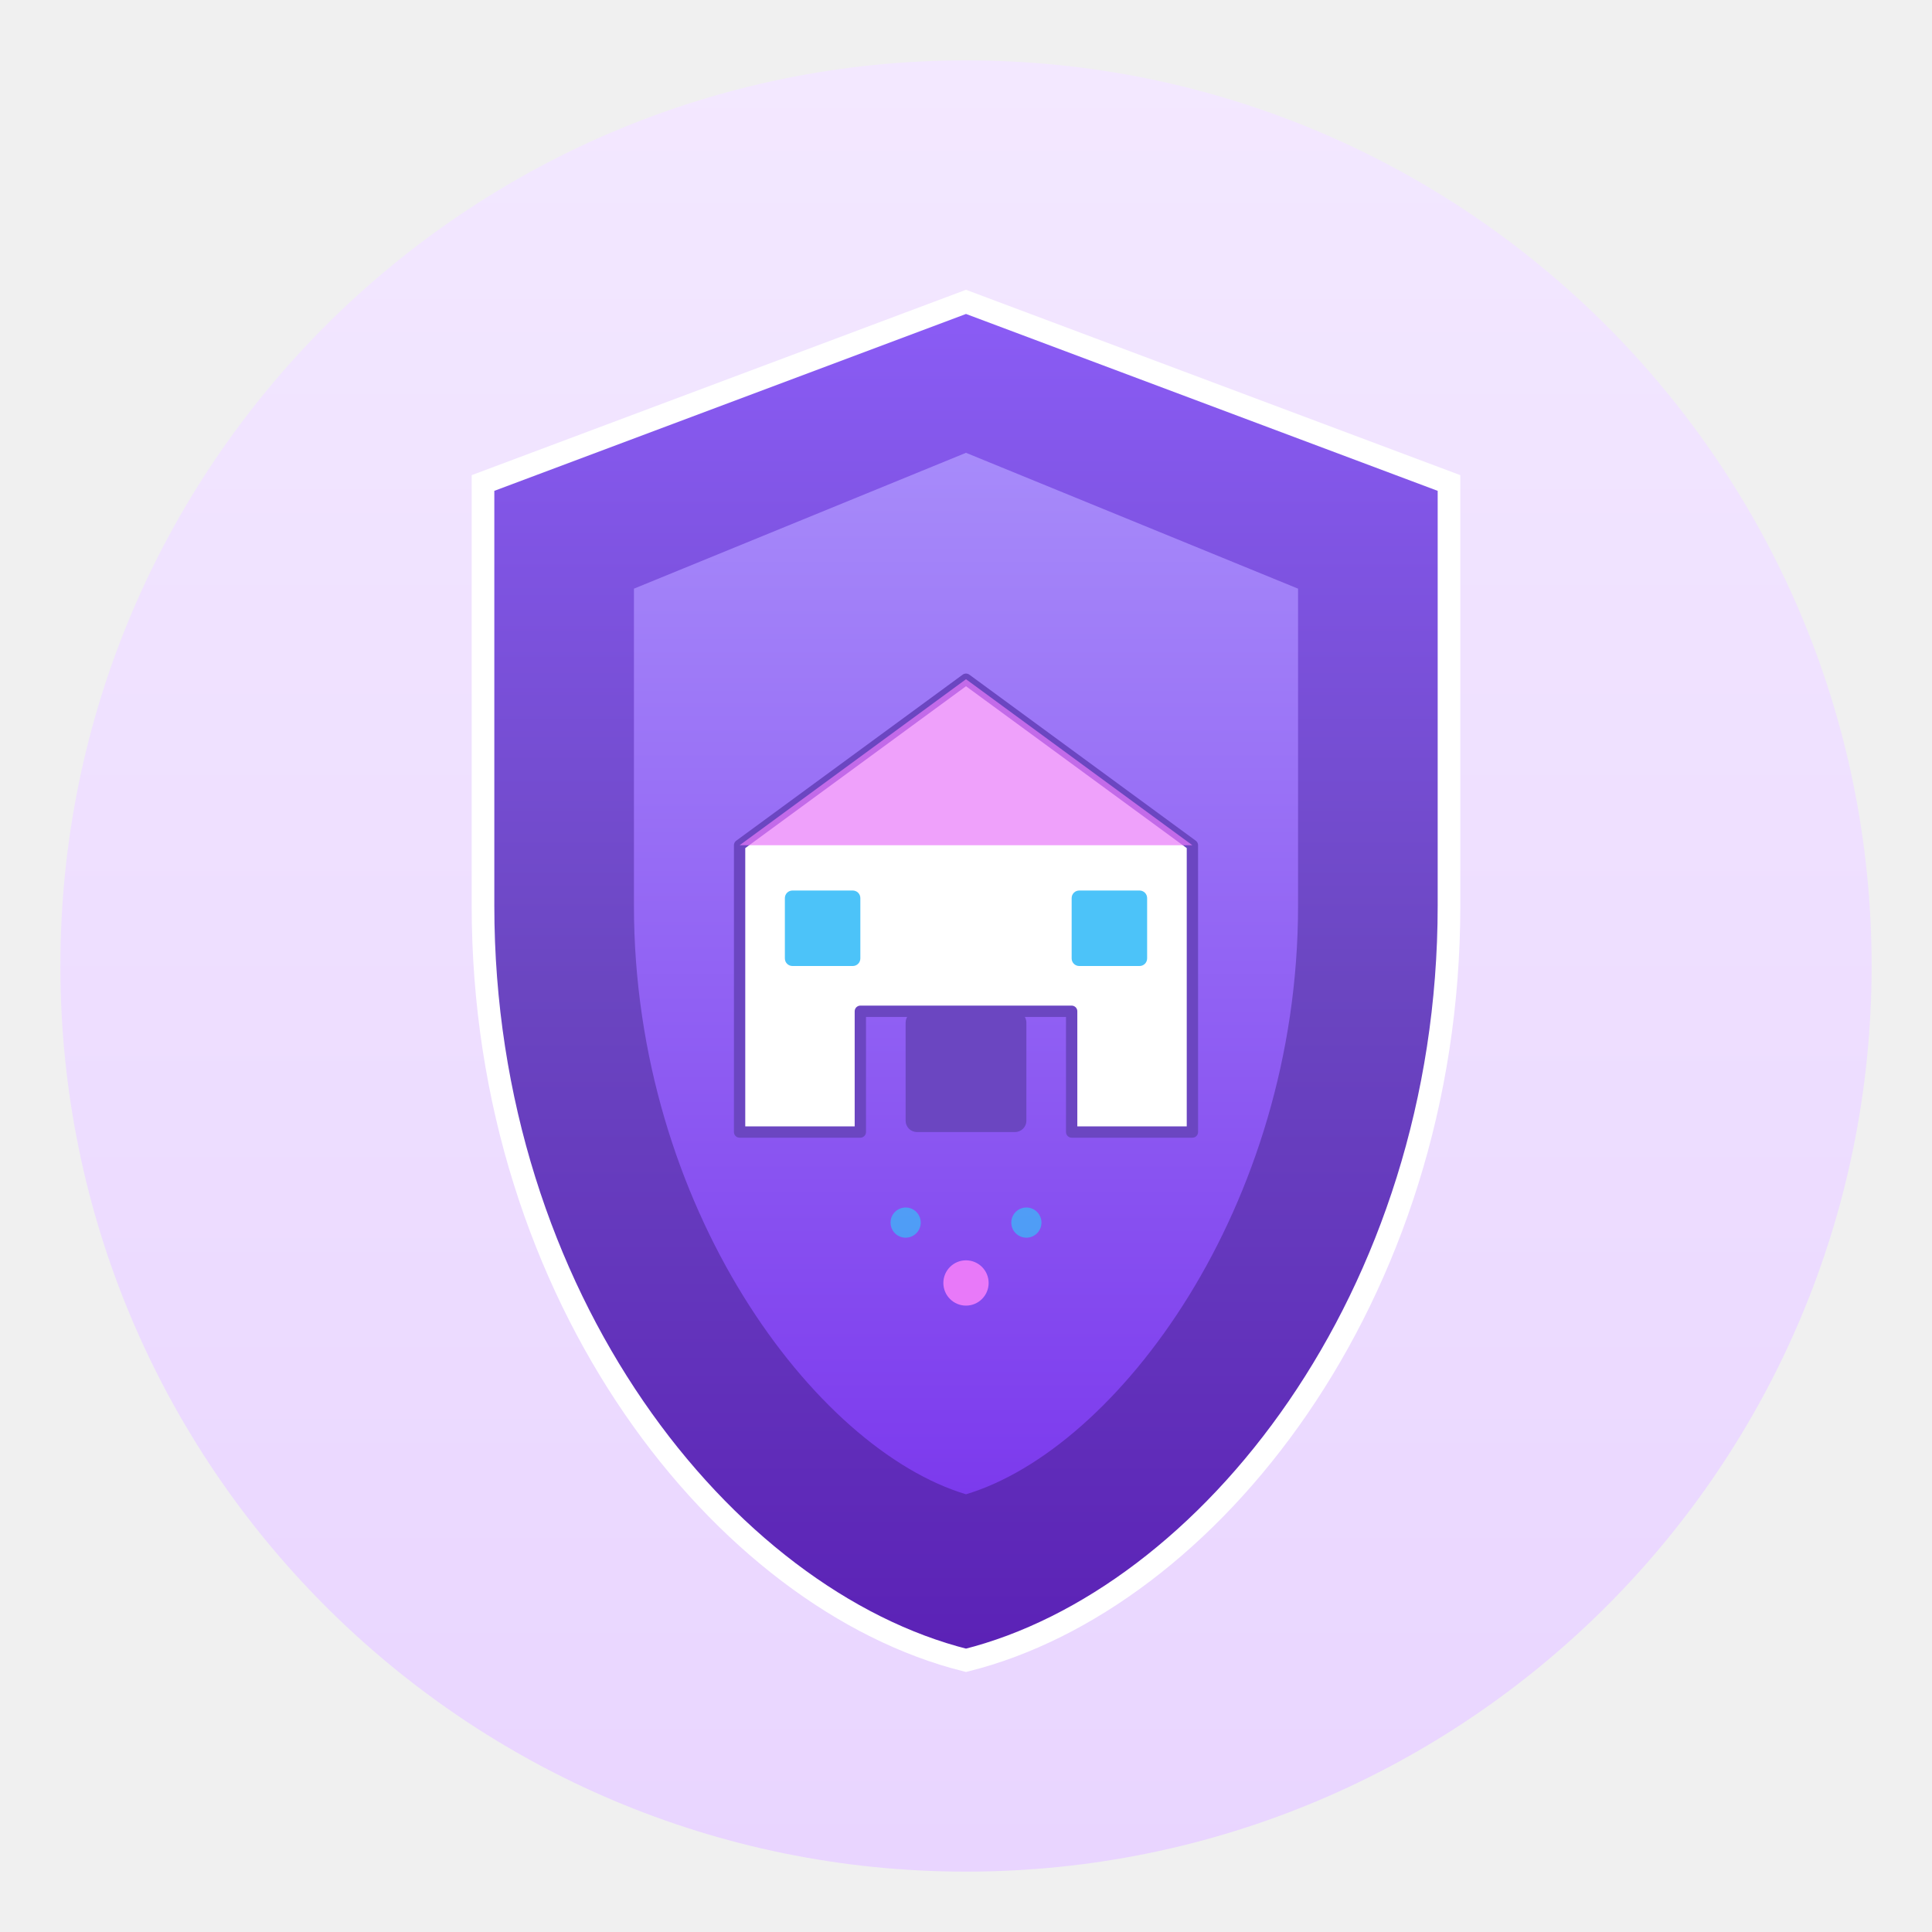
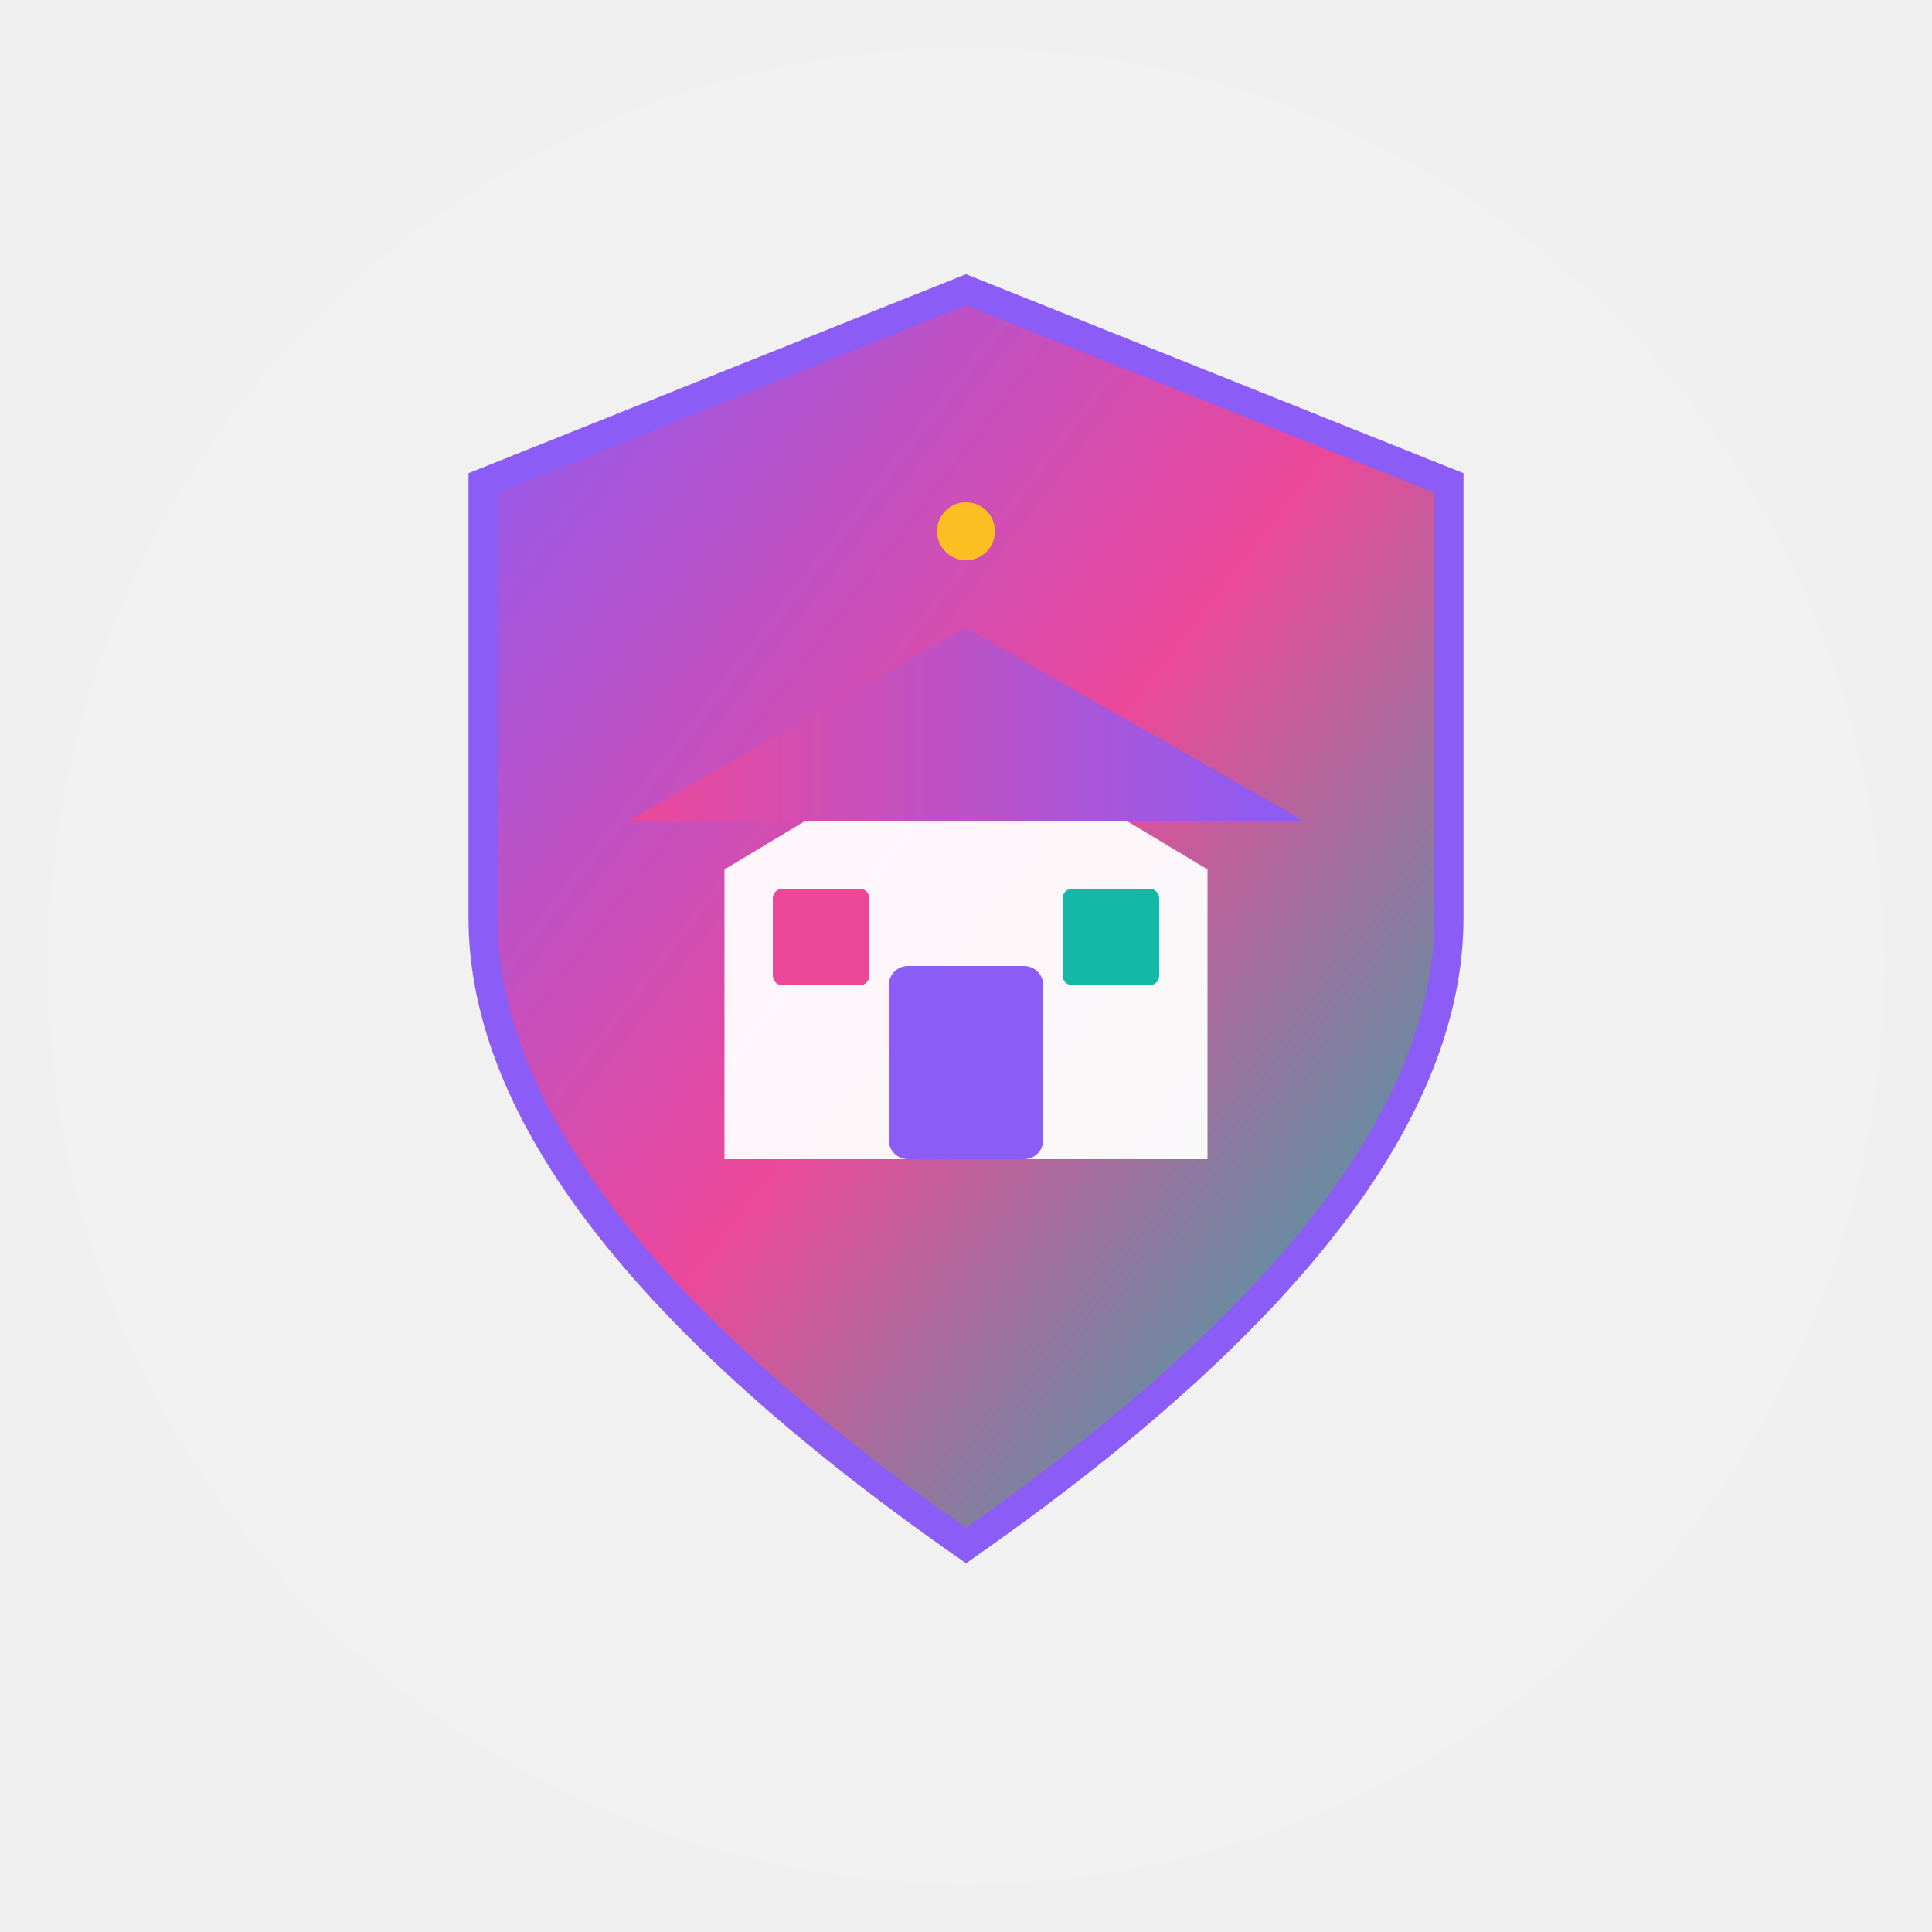
- <svg xmlns="http://www.w3.org/2000/svg" width="512" height="512" viewBox="0 0 512 512" fill="none">
-   <circle cx="256" cy="256" r="240" fill="url(#bgGradient)" />
-   <path d="M256 80L128 128V240C128 344 192 424 256 440C320 424 384 344 384 240V128L256 80Z" fill="url(#gradient1)" stroke="white" stroke-width="6" />
-   <path d="M256 120L168 156V240C168 320 216 384 256 396C296 384 344 320 344 240V156L256 120Z" fill="url(#gradient2)" />
-   <path d="M256 180L196 224V300H228V268H284V300H316V224L256 180Z" fill="white" stroke="#6B46C1" stroke-width="3" stroke-linejoin="round" />
-   <path d="M256 180L316 224H196L256 180Z" fill="#E879F9" opacity="0.7" />
-   <rect x="240" y="268" width="32" height="32" rx="3" fill="#6B46C1" />
-   <rect x="208" y="236" width="20" height="20" rx="2" fill="#38BDF8" opacity="0.9" />
-   <rect x="284" y="236" width="20" height="20" rx="2" fill="#38BDF8" opacity="0.9" />
-   <circle cx="256" cy="340" r="6" fill="#E879F9" />
-   <circle cx="240" cy="324" r="4" fill="#38BDF8" opacity="0.7" />
-   <circle cx="272" cy="324" r="4" fill="#38BDF8" opacity="0.7" />
+ <svg xmlns="http://www.w3.org/2000/svg" viewBox="0 0 200 200" fill="none">
+   <circle cx="100" cy="100" r="95" fill="white" opacity="0.1" />
+   <path d="M100 30 L150 50 L150 95 Q150 125 100 160 Q50 125 50 95 L50 50 Z" fill="url(#shieldGradient)" stroke="#8b5cf6" stroke-width="3" />
+   <path d="M100 75 L125 90 L125 120 L75 120 L75 90 Z" fill="white" opacity="0.95" />
+   <path d="M100 65 L135 85 L65 85 Z" fill="url(#roofGradient)" />
+   <rect x="92" y="100" width="16" height="20" fill="#8b5cf6" rx="2" />
+   <rect x="80" y="92" width="10" height="10" fill="#ec4899" rx="1" />
+   <rect x="110" y="92" width="10" height="10" fill="#14b8a6" rx="1" />
+   <circle cx="100" cy="55" r="3" fill="#fbbf24" />
  <defs>
-     <linearGradient id="bgGradient" x1="256" y1="16" x2="256" y2="496" gradientUnits="userSpaceOnUse">
-       <stop offset="0%" stop-color="#F3E8FF" />
-       <stop offset="100%" stop-color="#E9D5FF" />
+     <linearGradient id="shieldGradient" x1="0%" y1="0%" x2="100%" y2="100%">
+       <stop offset="0%" style="stop-color:#8b5cf6;stop-opacity:1" />
+       <stop offset="50%" style="stop-color:#ec4899;stop-opacity:1" />
+       <stop offset="100%" style="stop-color:#14b8a6;stop-opacity:1" />
    </linearGradient>
-     <linearGradient id="gradient1" x1="256" y1="80" x2="256" y2="440" gradientUnits="userSpaceOnUse">
-       <stop offset="0%" stop-color="#8B5CF6" />
-       <stop offset="50%" stop-color="#6B46C1" />
-       <stop offset="100%" stop-color="#5B21B6" />
-     </linearGradient>
-     <linearGradient id="gradient2" x1="256" y1="120" x2="256" y2="396" gradientUnits="userSpaceOnUse">
-       <stop offset="0%" stop-color="#A78BFA" />
-       <stop offset="100%" stop-color="#7C3AED" />
+     <linearGradient id="roofGradient" x1="0%" y1="0%" x2="100%" y2="0%">
+       <stop offset="0%" style="stop-color:#ec4899;stop-opacity:1" />
+       <stop offset="100%" style="stop-color:#8b5cf6;stop-opacity:1" />
    </linearGradient>
  </defs>
</svg>
